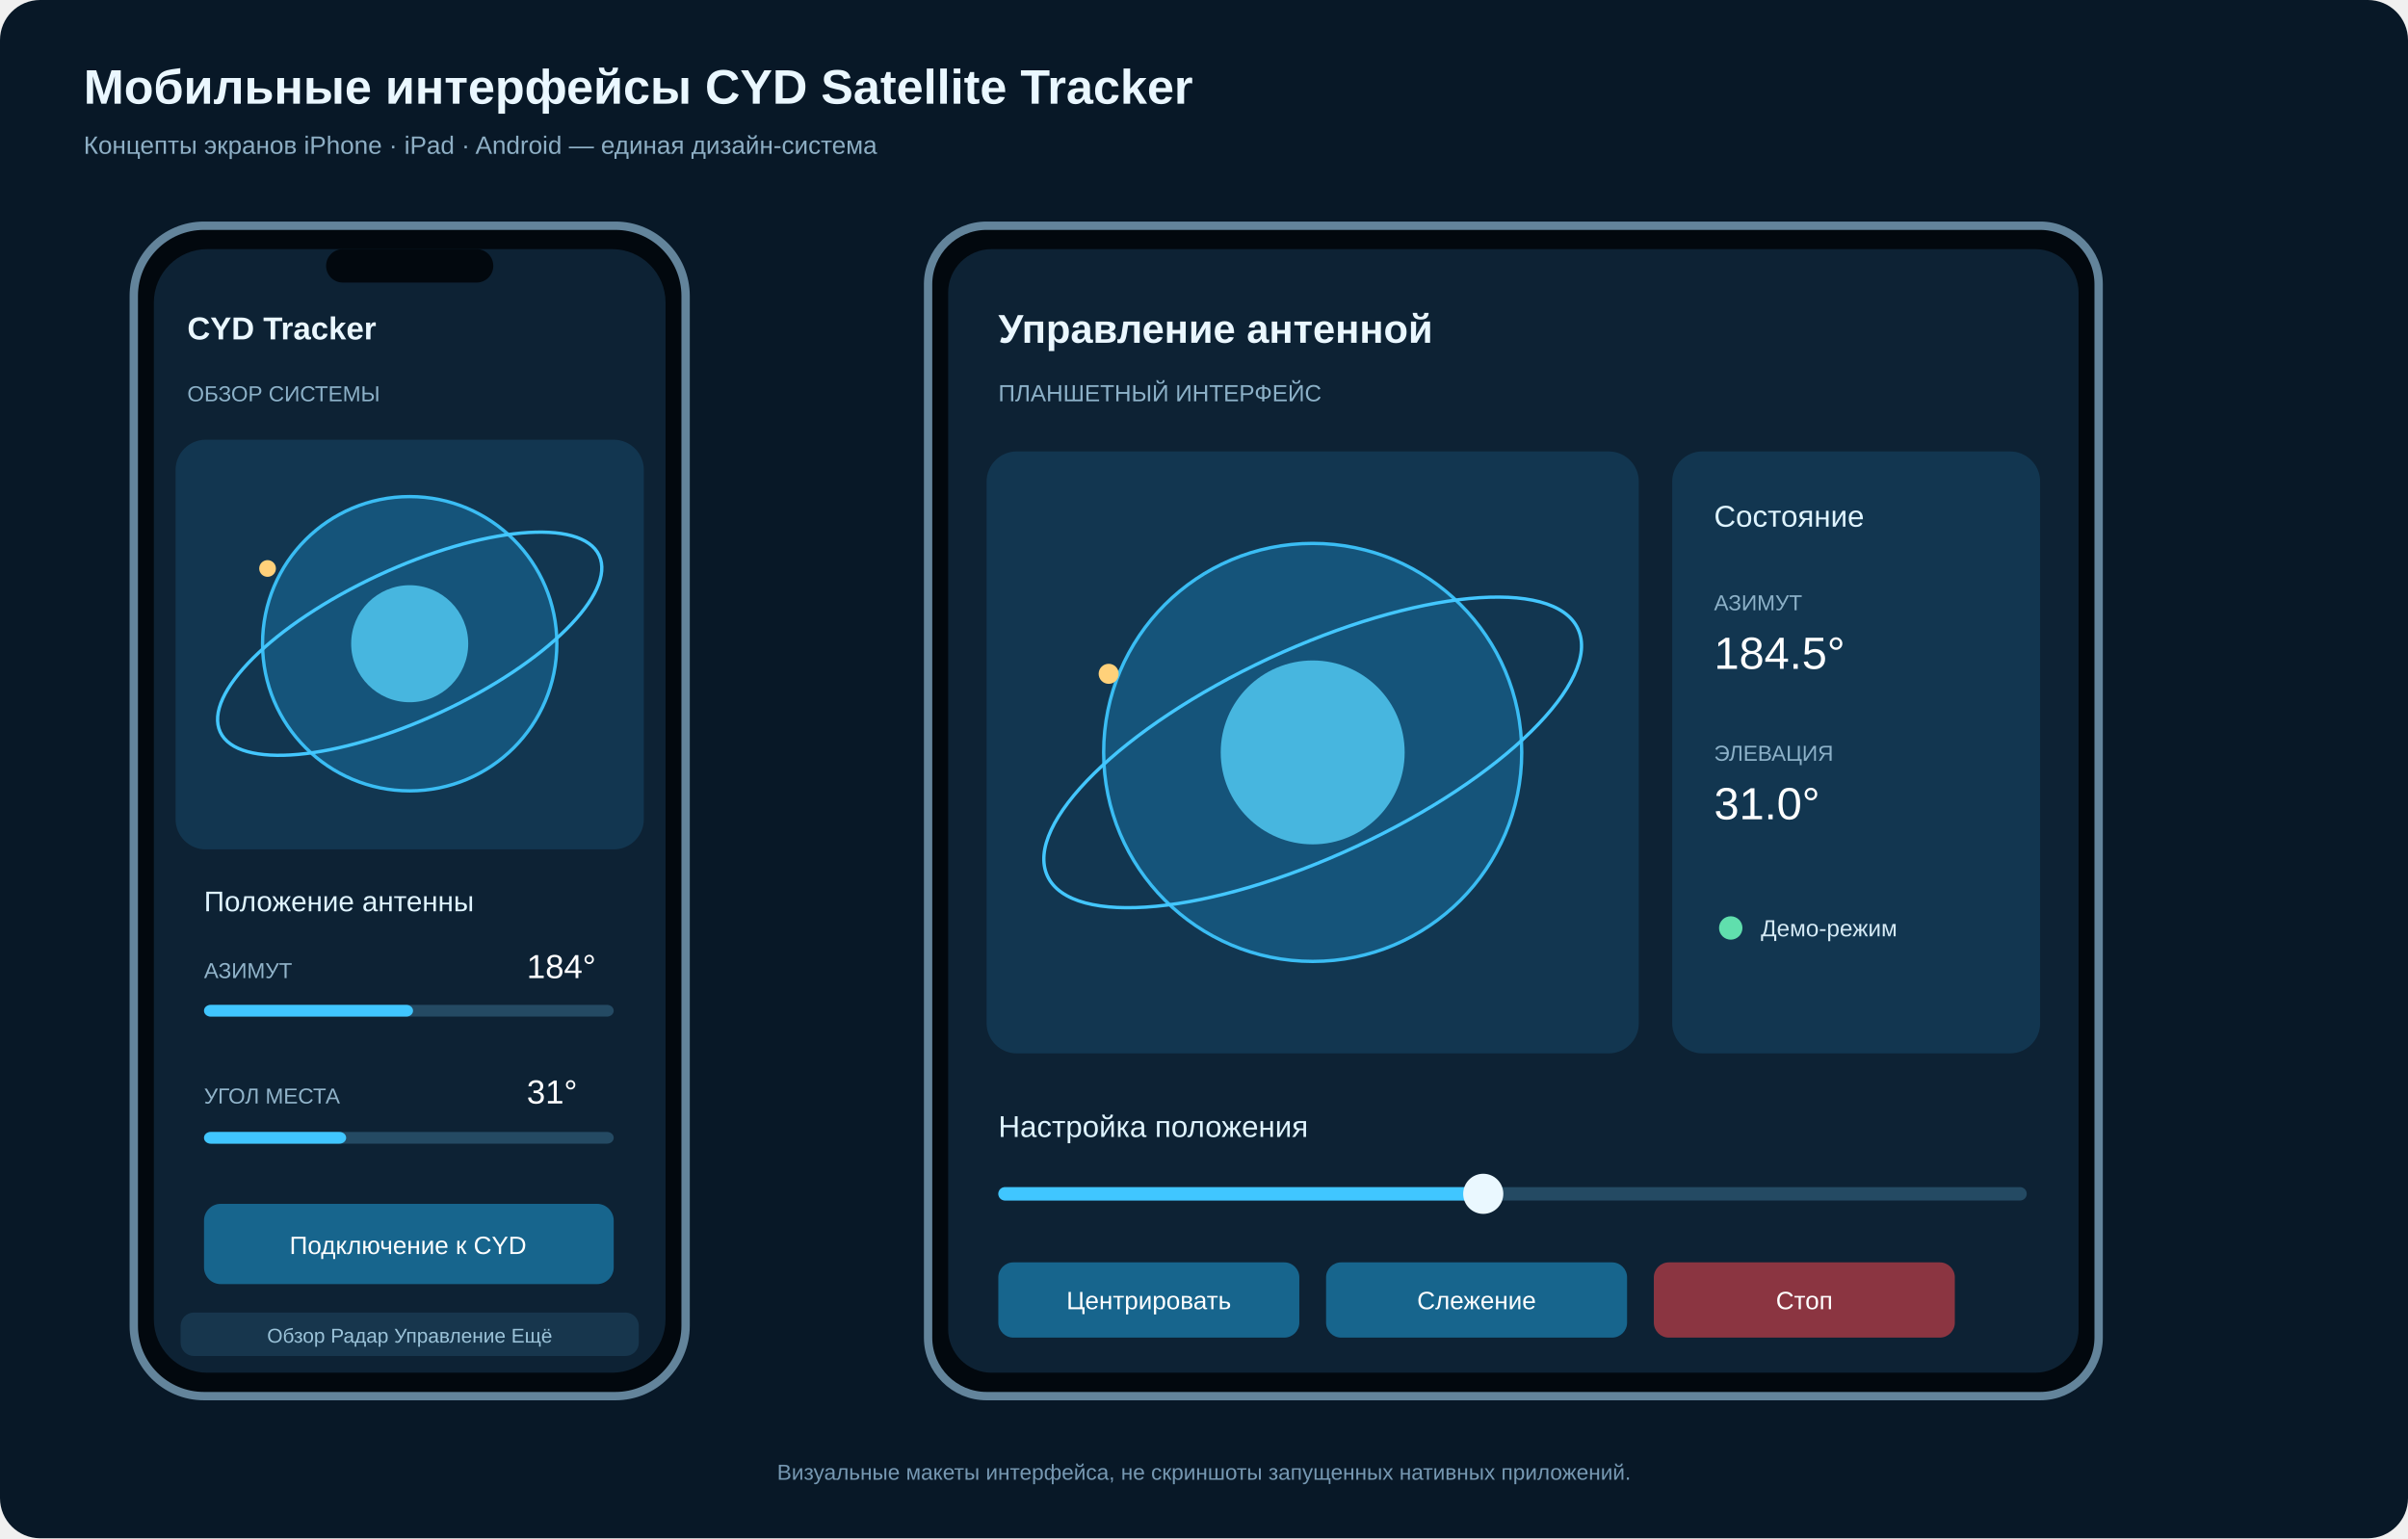
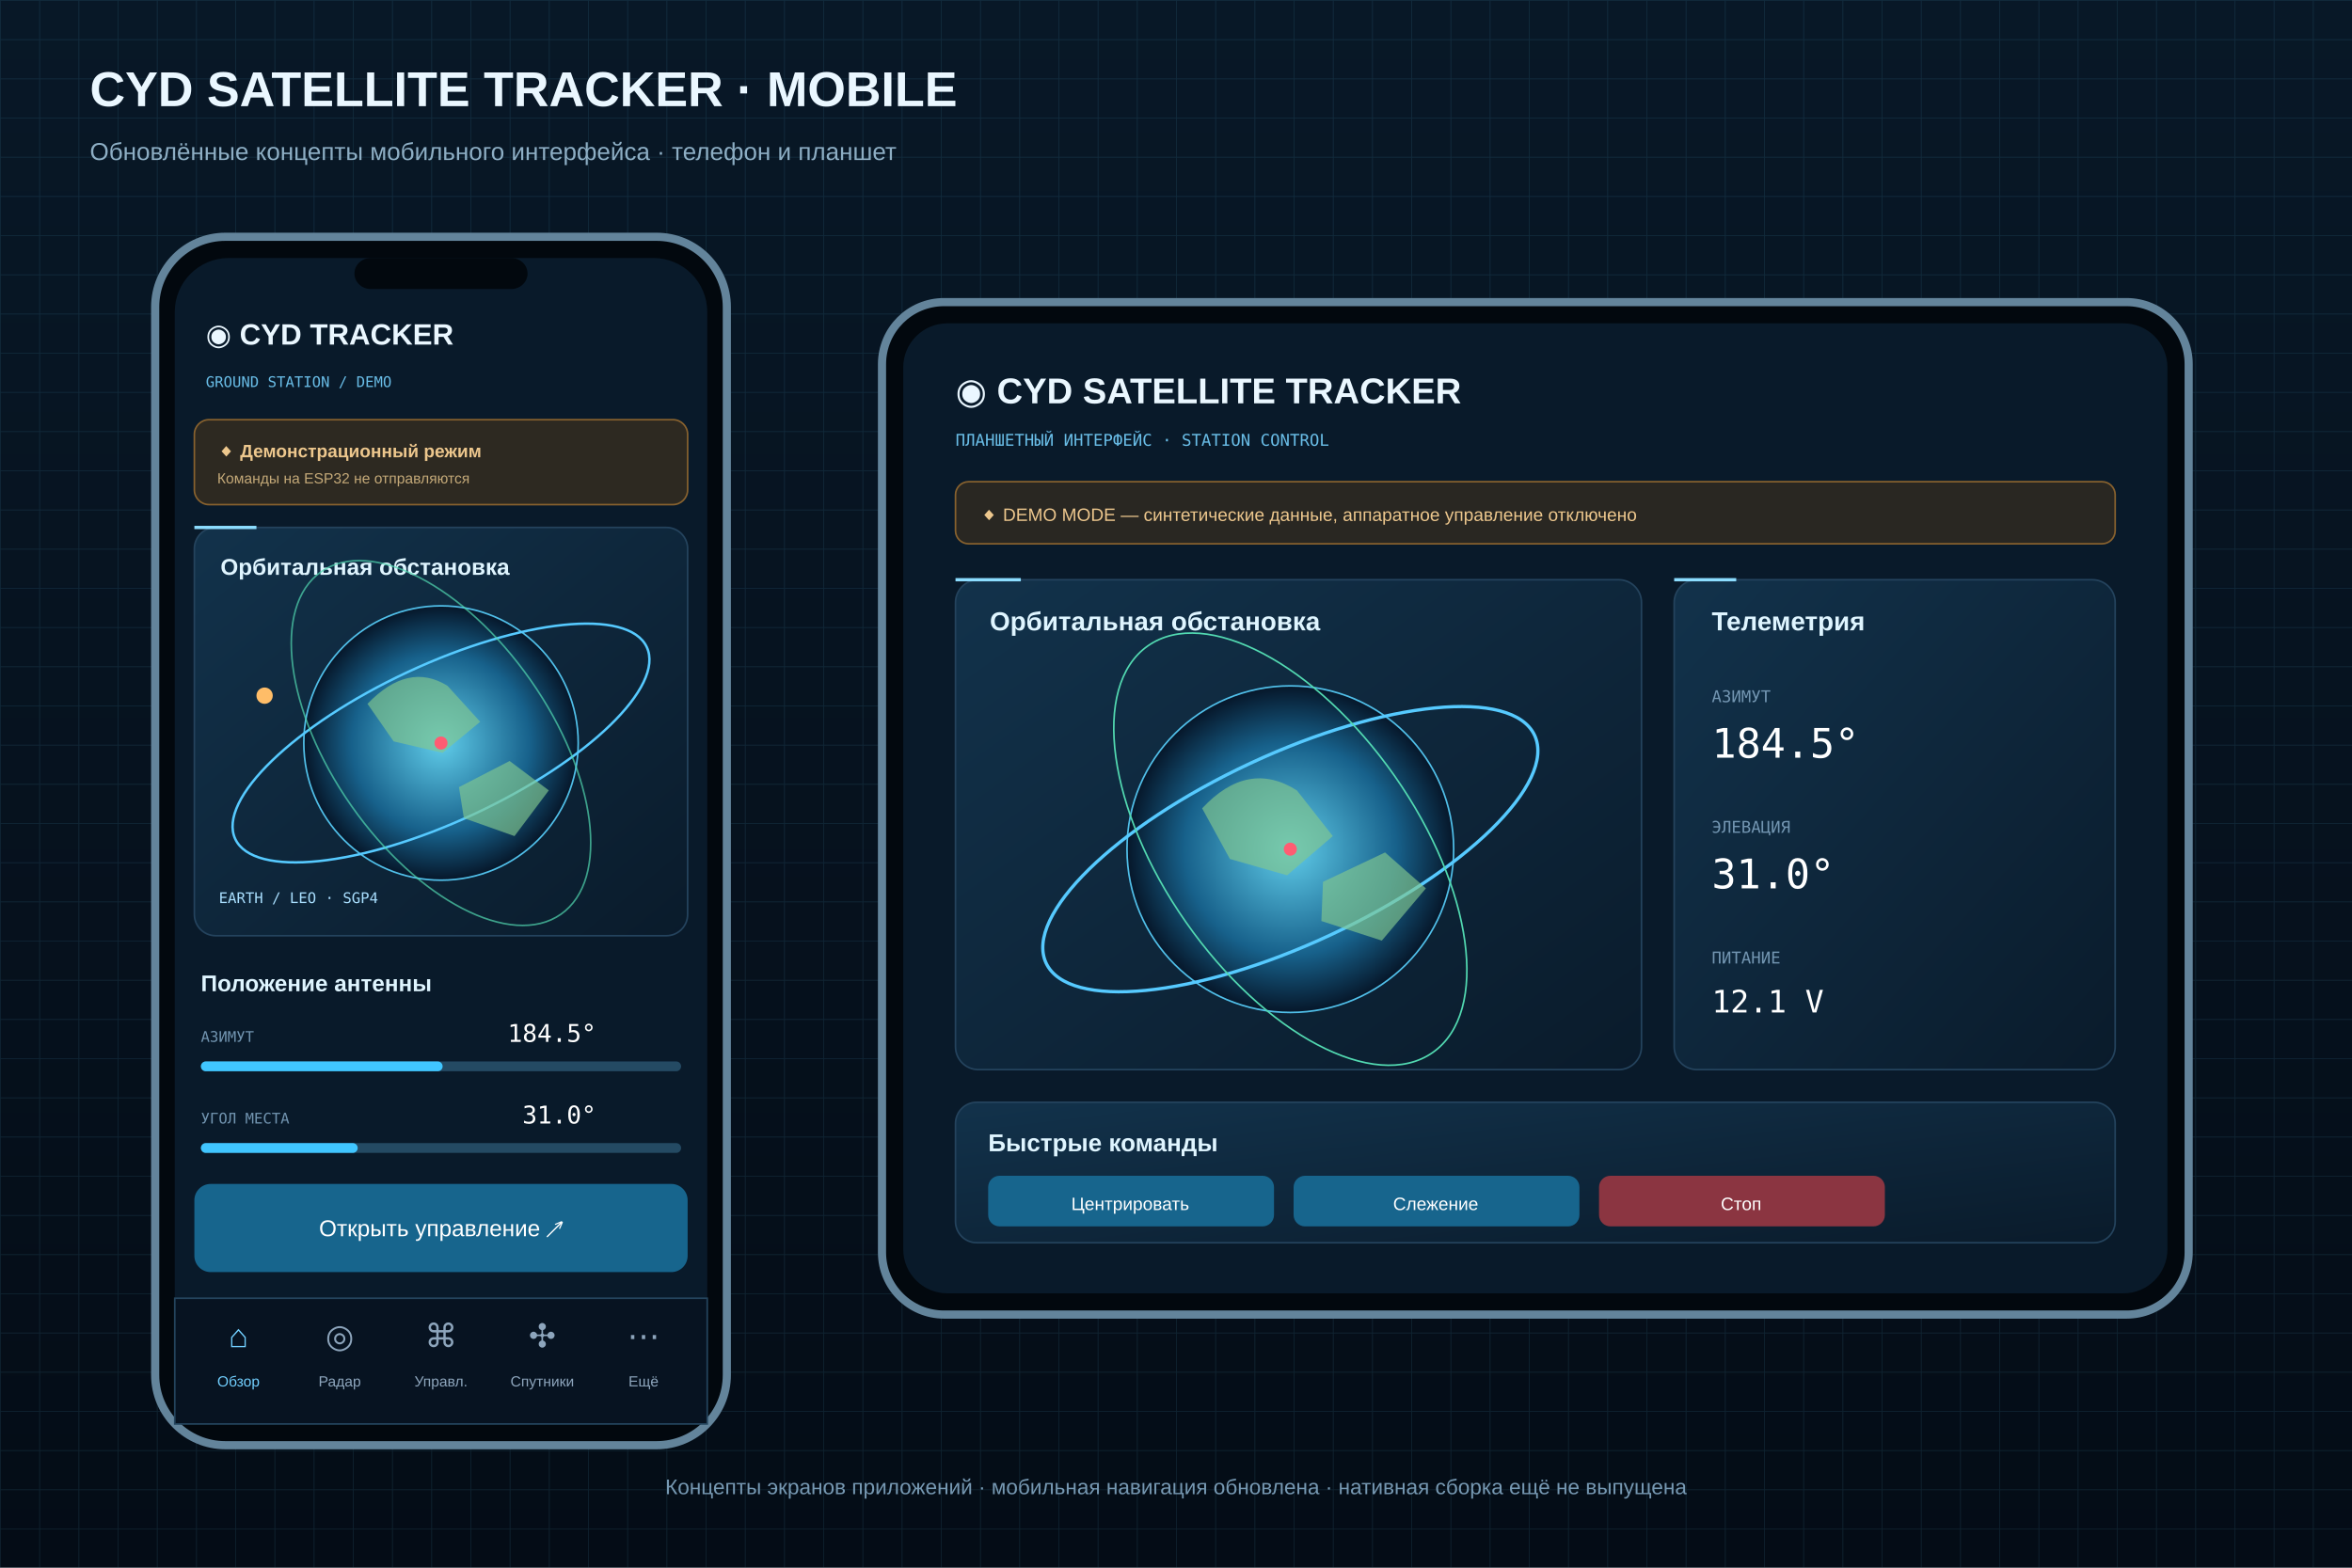
- <svg xmlns="http://www.w3.org/2000/svg" width="1440" height="920" viewBox="0 0 1440 920">
-   <rect width="1440" height="920" rx="24" fill="#081827" />
-   <text x="50" y="62" fill="#eaf7ff" font-family="Arial" font-size="29" font-weight="bold">Мобильные интерфейсы CYD Satellite Tracker</text>
-   <text x="50" y="92" fill="#8daec4" font-family="Arial" font-size="15">Концепты экранов iPhone · iPad · Android — единая дизайн-система</text>
-   <g transform="translate(80 135)">
-     <rect width="330" height="700" rx="42" fill="#02080e" stroke="#63849b" stroke-width="5" />
-     <rect x="12" y="14" width="306" height="672" rx="32" fill="#0d2234" />
-     <rect x="115" y="14" width="100" height="20" rx="10" fill="#02080e" />
-     <text x="32" y="68" fill="#eaf7ff" font-family="Arial" font-size="19" font-weight="bold">CYD Tracker</text>
-     <text x="32" y="105" fill="#8cb1c8" font-family="Arial" font-size="13">ОБЗОР СИСТЕМЫ</text>
-     <rect x="25" y="128" width="280" height="245" rx="18" fill="#123650" />
-     <circle cx="165" cy="250" r="88" fill="#15547a" stroke="#3abdf4" stroke-width="2" />
-     <ellipse cx="165" cy="250" rx="125" ry="45" fill="none" stroke="#43c7ff" stroke-width="2" transform="rotate(-25 165 250)" />
-     <circle cx="165" cy="250" r="35" fill="#47b6df" />
-     <circle cx="80" cy="205" r="5" fill="#ffd17a" />
-     <text x="42" y="410" fill="#dff4ff" font-family="Arial" font-size="17">Положение антенны</text>
-     <text x="42" y="450" fill="#91b4ca" font-family="Arial" font-size="13">АЗИМУТ</text>
-     <text x="235" y="450" fill="#fff" font-family="Arial" font-size="20">184°</text>
-     <rect x="42" y="466" width="245" height="7" rx="4" fill="#244a63" />
-     <rect x="42" y="466" width="125" height="7" rx="4" fill="#40c6ff" />
-     <text x="42" y="525" fill="#91b4ca" font-family="Arial" font-size="13">УГОЛ МЕСТА</text>
-     <text x="235" y="525" fill="#fff" font-family="Arial" font-size="20">31°</text>
-     <rect x="42" y="542" width="245" height="7" rx="4" fill="#244a63" />
-     <rect x="42" y="542" width="85" height="7" rx="4" fill="#40c6ff" />
-     <rect x="42" y="585" width="245" height="48" rx="10" fill="#17658d" />
-     <text x="164" y="615" text-anchor="middle" fill="#fff" font-family="Arial" font-size="15">Подключение к CYD</text>
-     <rect x="28" y="650" width="274" height="26" rx="8" fill="#17364d" />
-     <text x="165" y="668" text-anchor="middle" fill="#9bc3d9" font-family="Arial" font-size="12">Обзор   Радар   Управление   Ещё</text>
+ <svg xmlns="http://www.w3.org/2000/svg" width="1440" height="960" viewBox="0 0 1440 960">
+   <defs>
+     <linearGradient id="bg" x2="0" y2="1">
+       <stop stop-color="#081827" />
+       <stop offset="1" stop-color="#040c16" />
+     </linearGradient>
+     <linearGradient id="card" x2="1" y2="1">
+       <stop stop-color="#12324b" />
+       <stop offset="1" stop-color="#0a1b2b" />
+     </linearGradient>
+     <radialGradient id="globe">
+       <stop stop-color="#60cdea" />
+       <stop offset=".65" stop-color="#17618b" />
+       <stop offset="1" stop-color="#06172a" />
+     </radialGradient>
+     <pattern id="grid" width="24" height="24" patternUnits="userSpaceOnUse">
+       <path d="M24 0H0V24" fill="none" stroke="#54b9e8" stroke-opacity=".12" />
+     </pattern>
+   </defs>
+   <rect width="1440" height="960" fill="url(#bg)" />
+   <rect width="1440" height="960" fill="url(#grid)" />
+   <text x="55" y="65" fill="#eaf7ff" font-family="Arial" font-size="30" font-weight="bold">CYD SATELLITE TRACKER · MOBILE</text>
+   <text x="55" y="98" fill="#8daec4" font-family="Arial" font-size="15">Обновлённые концепты мобильного интерфейса · телефон и планшет</text>
+   <g transform="translate(95 145)">
+     <rect width="350" height="740" rx="43" fill="#02080e" stroke="#63849b" stroke-width="5" />
+     <rect x="12" y="13" width="326" height="714" rx="33" fill="#091a2a" />
+     <rect x="122" y="13" width="106" height="19" rx="10" fill="#02080e" />
+     <text x="31" y="66" fill="#eaf7ff" font-family="Arial" font-size="18" font-weight="bold">◉ CYD TRACKER</text>
+     <text x="31" y="92" fill="#69bde7" font-family="monospace" font-size="9">GROUND STATION / DEMO</text>
+     <rect x="24" y="112" width="302" height="52" rx="9" fill="#4b351a" fill-opacity=".55" stroke="#87612e" />
+     <text x="38" y="135" fill="#edc78d" font-family="Arial" font-size="11" font-weight="bold">◆ Демонстрационный режим</text>
+     <text x="38" y="151" fill="#c4a978" font-family="Arial" font-size="9">Команды на ESP32 не отправляются</text>
+     <rect x="24" y="178" width="302" height="250" rx="13" fill="url(#card)" stroke="#24435d" />
+     <path d="M24 178h38" stroke="#8cddff" stroke-width="2" />
+     <text x="40" y="207" fill="#dff5ff" font-family="Arial" font-size="14" font-weight="bold">Орбитальная обстановка</text>
+     <circle cx="175" cy="310" r="84" fill="url(#globe)" stroke="#50bfe9" />
+     <ellipse cx="175" cy="310" rx="139" ry="48" fill="none" stroke="#56caff" stroke-width="1.5" transform="rotate(-25 175 310)" />
+     <ellipse cx="175" cy="310" rx="128" ry="67" fill="none" stroke="#52d9b1" stroke-opacity=".7" transform="rotate(55 175 310)" />
+     <path d="M130 286q25-26 49-11l20 22-23 19-30-7zM186 337l31-16 24 18-21 28-31-11z" fill="#83c78d" opacity=".65" />
+     <circle cx="175" cy="310" r="4" fill="#ff5c72" />
+     <circle cx="67" cy="281" r="5" fill="#ffbd68" />
+     <text x="39" y="408" fill="#a9dfff" font-family="monospace" font-size="9">EARTH / LEO · SGP4</text>
+     <text x="28" y="462" fill="#dff5ff" font-family="Arial" font-size="14" font-weight="bold">Положение антенны</text>
+     <g font-family="monospace">
+       <text x="28" y="493" fill="#7295b1" font-size="9">АЗИМУТ</text>
+       <text x="270" y="493" fill="#fff" font-size="15" text-anchor="end">184.5°</text>
+       <rect x="28" y="505" width="294" height="6" rx="3" fill="#244a63" />
+       <rect x="28" y="505" width="148" height="6" rx="3" fill="#40c6ff" />
+       <text x="28" y="543" fill="#7295b1" font-size="9">УГОЛ МЕСТА</text>
+       <text x="270" y="543" fill="#fff" font-size="15" text-anchor="end">31.0°</text>
+       <rect x="28" y="555" width="294" height="6" rx="3" fill="#244a63" />
+       <rect x="28" y="555" width="96" height="6" rx="3" fill="#40c6ff" />
+     </g>
+     <rect x="24" y="580" width="302" height="54" rx="10" fill="#17658d" />
+     <text x="175" y="612" text-anchor="middle" fill="#fff" font-family="Arial" font-size="14">Открыть управление  ↗</text>
+     <rect x="12" y="650" width="326" height="77" rx="0 0 33 33" fill="#071321" stroke="#24445d" />
+     <g font-family="Arial" font-size="9" text-anchor="middle">
+       <g fill="#71cfff">
+         <text x="51" y="680" font-size="20">⌂</text>
+         <text x="51" y="704">Обзор</text>
+       </g>
+       <g fill="#8da5bc">
+         <text x="113" y="680" font-size="20">◎</text>
+         <text x="113" y="704">Радар</text>
+       </g>
+       <g fill="#8da5bc">
+         <text x="175" y="680" font-size="20">⌘</text>
+         <text x="175" y="704">Управл.</text>
+       </g>
+       <g fill="#8da5bc">
+         <text x="237" y="680" font-size="20">✣</text>
+         <text x="237" y="704">Спутники</text>
+       </g>
+       <g fill="#8da5bc">
+         <text x="299" y="680" font-size="20">⋯</text>
+         <text x="299" y="704">Ещё</text>
+       </g>
+     </g>
  </g>
-   <g transform="translate(555 135)">
-     <rect width="700" height="700" rx="35" fill="#02080e" stroke="#63849b" stroke-width="5" />
-     <rect x="12" y="14" width="676" height="672" rx="26" fill="#0d2234" />
-     <text x="42" y="70" fill="#eaf7ff" font-family="Arial" font-size="24" font-weight="bold">Управление антенной</text>
-     <text x="42" y="105" fill="#8cb1c8" font-family="Arial" font-size="14">ПЛАНШЕТНЫЙ ИНТЕРФЕЙС</text>
-     <rect x="35" y="135" width="390" height="360" rx="18" fill="#123650" />
-     <circle cx="230" cy="315" r="125" fill="#15547a" stroke="#3abdf4" stroke-width="2" />
-     <ellipse cx="230" cy="315" rx="175" ry="62" fill="none" stroke="#43c7ff" stroke-width="2" transform="rotate(-25 230 315)" />
-     <circle cx="230" cy="315" r="55" fill="#47b6df" />
-     <circle cx="108" cy="268" r="6" fill="#ffd17a" />
-     <rect x="445" y="135" width="220" height="360" rx="18" fill="#123650" />
-     <text x="470" y="180" fill="#dff4ff" font-family="Arial" font-size="18">Состояние</text>
-     <text x="470" y="230" fill="#8cb1c8" font-family="Arial" font-size="13">АЗИМУТ</text>
-     <text x="470" y="265" fill="#fff" font-family="Arial" font-size="27">184.5°</text>
-     <text x="470" y="320" fill="#8cb1c8" font-family="Arial" font-size="13">ЭЛЕВАЦИЯ</text>
-     <text x="470" y="355" fill="#fff" font-family="Arial" font-size="27">31.0°</text>
-     <circle cx="480" cy="420" r="7" fill="#60dfad" />
-     <text x="498" y="425" fill="#d5eaf5" font-family="Arial" font-size="14">Демо-режим</text>
-     <text x="42" y="545" fill="#dff4ff" font-family="Arial" font-size="18">Настройка положения</text>
-     <rect x="42" y="575" width="615" height="8" rx="4" fill="#244a63" />
-     <rect x="42" y="575" width="290" height="8" rx="4" fill="#40c6ff" />
-     <circle cx="332" cy="579" r="12" fill="#eaf8ff" />
-     <rect x="42" y="620" width="180" height="45" rx="9" fill="#17658d" />
-     <text x="132" y="648" text-anchor="middle" fill="#fff" font-family="Arial" font-size="15">Центрировать</text>
-     <rect x="238" y="620" width="180" height="45" rx="9" fill="#17658d" />
-     <text x="328" y="648" text-anchor="middle" fill="#fff" font-family="Arial" font-size="15">Слежение</text>
-     <rect x="434" y="620" width="180" height="45" rx="9" fill="#8b3541" />
-     <text x="524" y="648" text-anchor="middle" fill="#fff" font-family="Arial" font-size="15">Стоп</text>
+   <g transform="translate(540 185)">
+     <rect width="800" height="620" rx="38" fill="#02080e" stroke="#63849b" stroke-width="5" />
+     <rect x="13" y="13" width="774" height="594" rx="27" fill="#091a2a" />
+     <text x="45" y="62" fill="#eaf7ff" font-family="Arial" font-size="22" font-weight="bold">◉ CYD SATELLITE TRACKER</text>
+     <text x="45" y="88" fill="#69bde7" font-family="monospace" font-size="10">ПЛАНШЕТНЫЙ ИНТЕРФЕЙС · STATION CONTROL</text>
+     <rect x="45" y="110" width="710" height="38" rx="8" fill="#4b351a" fill-opacity=".5" stroke="#87612e" />
+     <text x="60" y="134" fill="#edc78d" font-family="Arial" font-size="11">◆ DEMO MODE — синтетические данные, аппаратное управление отключено</text>
+     <rect x="45" y="170" width="420" height="300" rx="14" fill="url(#card)" stroke="#24435d" />
+     <path d="M45 170h40" stroke="#8cddff" stroke-width="2" />
+     <text x="66" y="201" fill="#dff5ff" font-family="Arial" font-size="16" font-weight="bold">Орбитальная обстановка</text>
+     <circle cx="250" cy="335" r="100" fill="url(#globe)" stroke="#50bfe9" />
+     <ellipse cx="250" cy="335" rx="165" ry="58" fill="none" stroke="#56caff" stroke-width="2" transform="rotate(-25 250 335)" />
+     <ellipse cx="250" cy="335" rx="152" ry="78" fill="none" stroke="#52d9b1" transform="rotate(55 250 335)" />
+     <path d="M196 310q28-30 58-11l22 28-28 24-35-10zM270 355l38-18 25 22-27 32-37-12z" fill="#83c78d" opacity=".65" />
+     <circle cx="250" cy="335" r="4" fill="#ff5c72" />
+     <rect x="485" y="170" width="270" height="300" rx="14" fill="url(#card)" stroke="#24435d" />
+     <path d="M485 170h38" stroke="#8cddff" stroke-width="2" />
+     <text x="508" y="201" fill="#dff5ff" font-family="Arial" font-size="16" font-weight="bold">Телеметрия</text>
+     <g font-family="monospace">
+       <text x="508" y="245" fill="#7295b1" font-size="10">АЗИМУТ</text>
+       <text x="508" y="279" fill="#fff" font-size="25">184.5°</text>
+       <text x="508" y="325" fill="#7295b1" font-size="10">ЭЛЕВАЦИЯ</text>
+       <text x="508" y="359" fill="#fff" font-size="25">31.0°</text>
+       <text x="508" y="405" fill="#7295b1" font-size="10">ПИТАНИЕ</text>
+       <text x="508" y="435" fill="#fff" font-size="19">12.1 V</text>
+     </g>
+     <rect x="45" y="490" width="710" height="86" rx="13" fill="url(#card)" stroke="#24435d" />
+     <text x="65" y="520" fill="#dff5ff" font-family="Arial" font-size="15" font-weight="bold">Быстрые команды</text>
+     <rect x="65" y="535" width="175" height="31" rx="7" fill="#17658d" />
+     <text x="152" y="556" text-anchor="middle" fill="#fff" font-family="Arial" font-size="11">Центрировать</text>
+     <rect x="252" y="535" width="175" height="31" rx="7" fill="#17658d" />
+     <text x="339" y="556" text-anchor="middle" fill="#fff" font-family="Arial" font-size="11">Слежение</text>
+     <rect x="439" y="535" width="175" height="31" rx="7" fill="#8b3541" />
+     <text x="526" y="556" text-anchor="middle" fill="#fff" font-family="Arial" font-size="11">Стоп</text>
  </g>
-   <text x="720" y="885" text-anchor="middle" fill="#7698b2" font-family="Arial" font-size="13">Визуальные макеты интерфейса, не скриншоты запущенных нативных приложений.</text>
+   <text x="720" y="915" text-anchor="middle" fill="#7698b2" font-family="Arial" font-size="13">Концепты экранов приложений · мобильная навигация обновлена · нативная сборка ещё не выпущена</text>
</svg>
